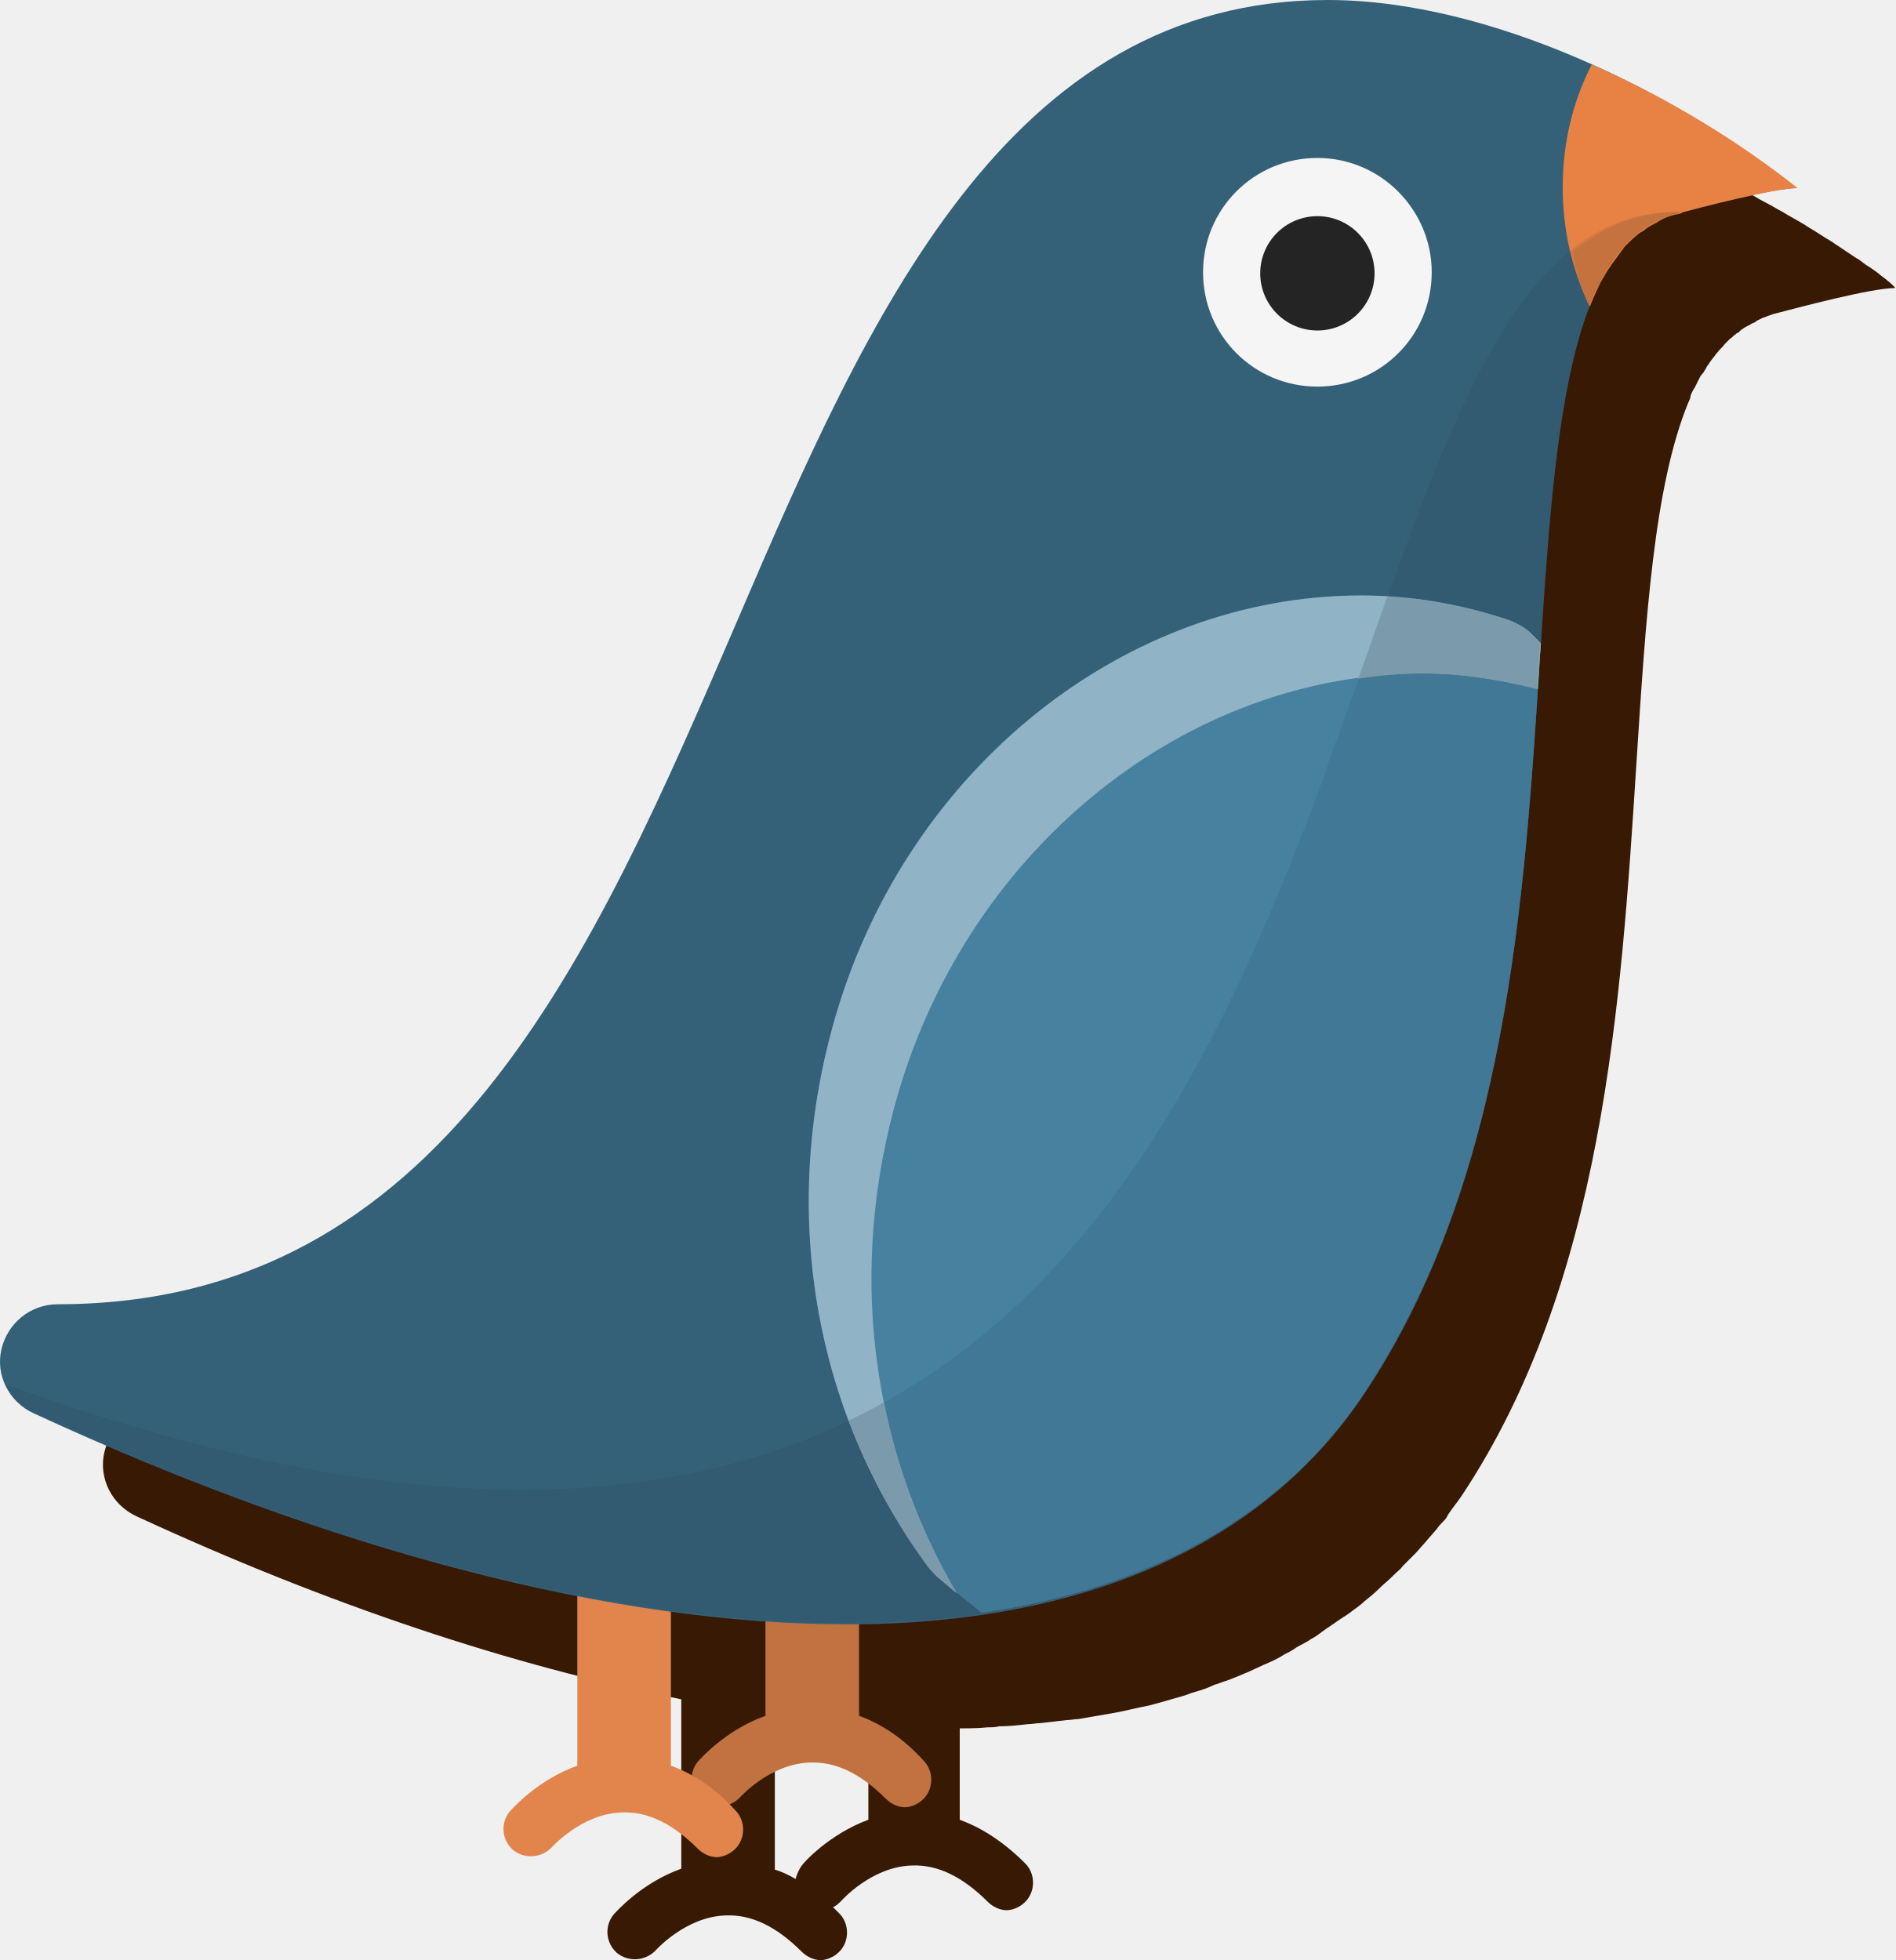
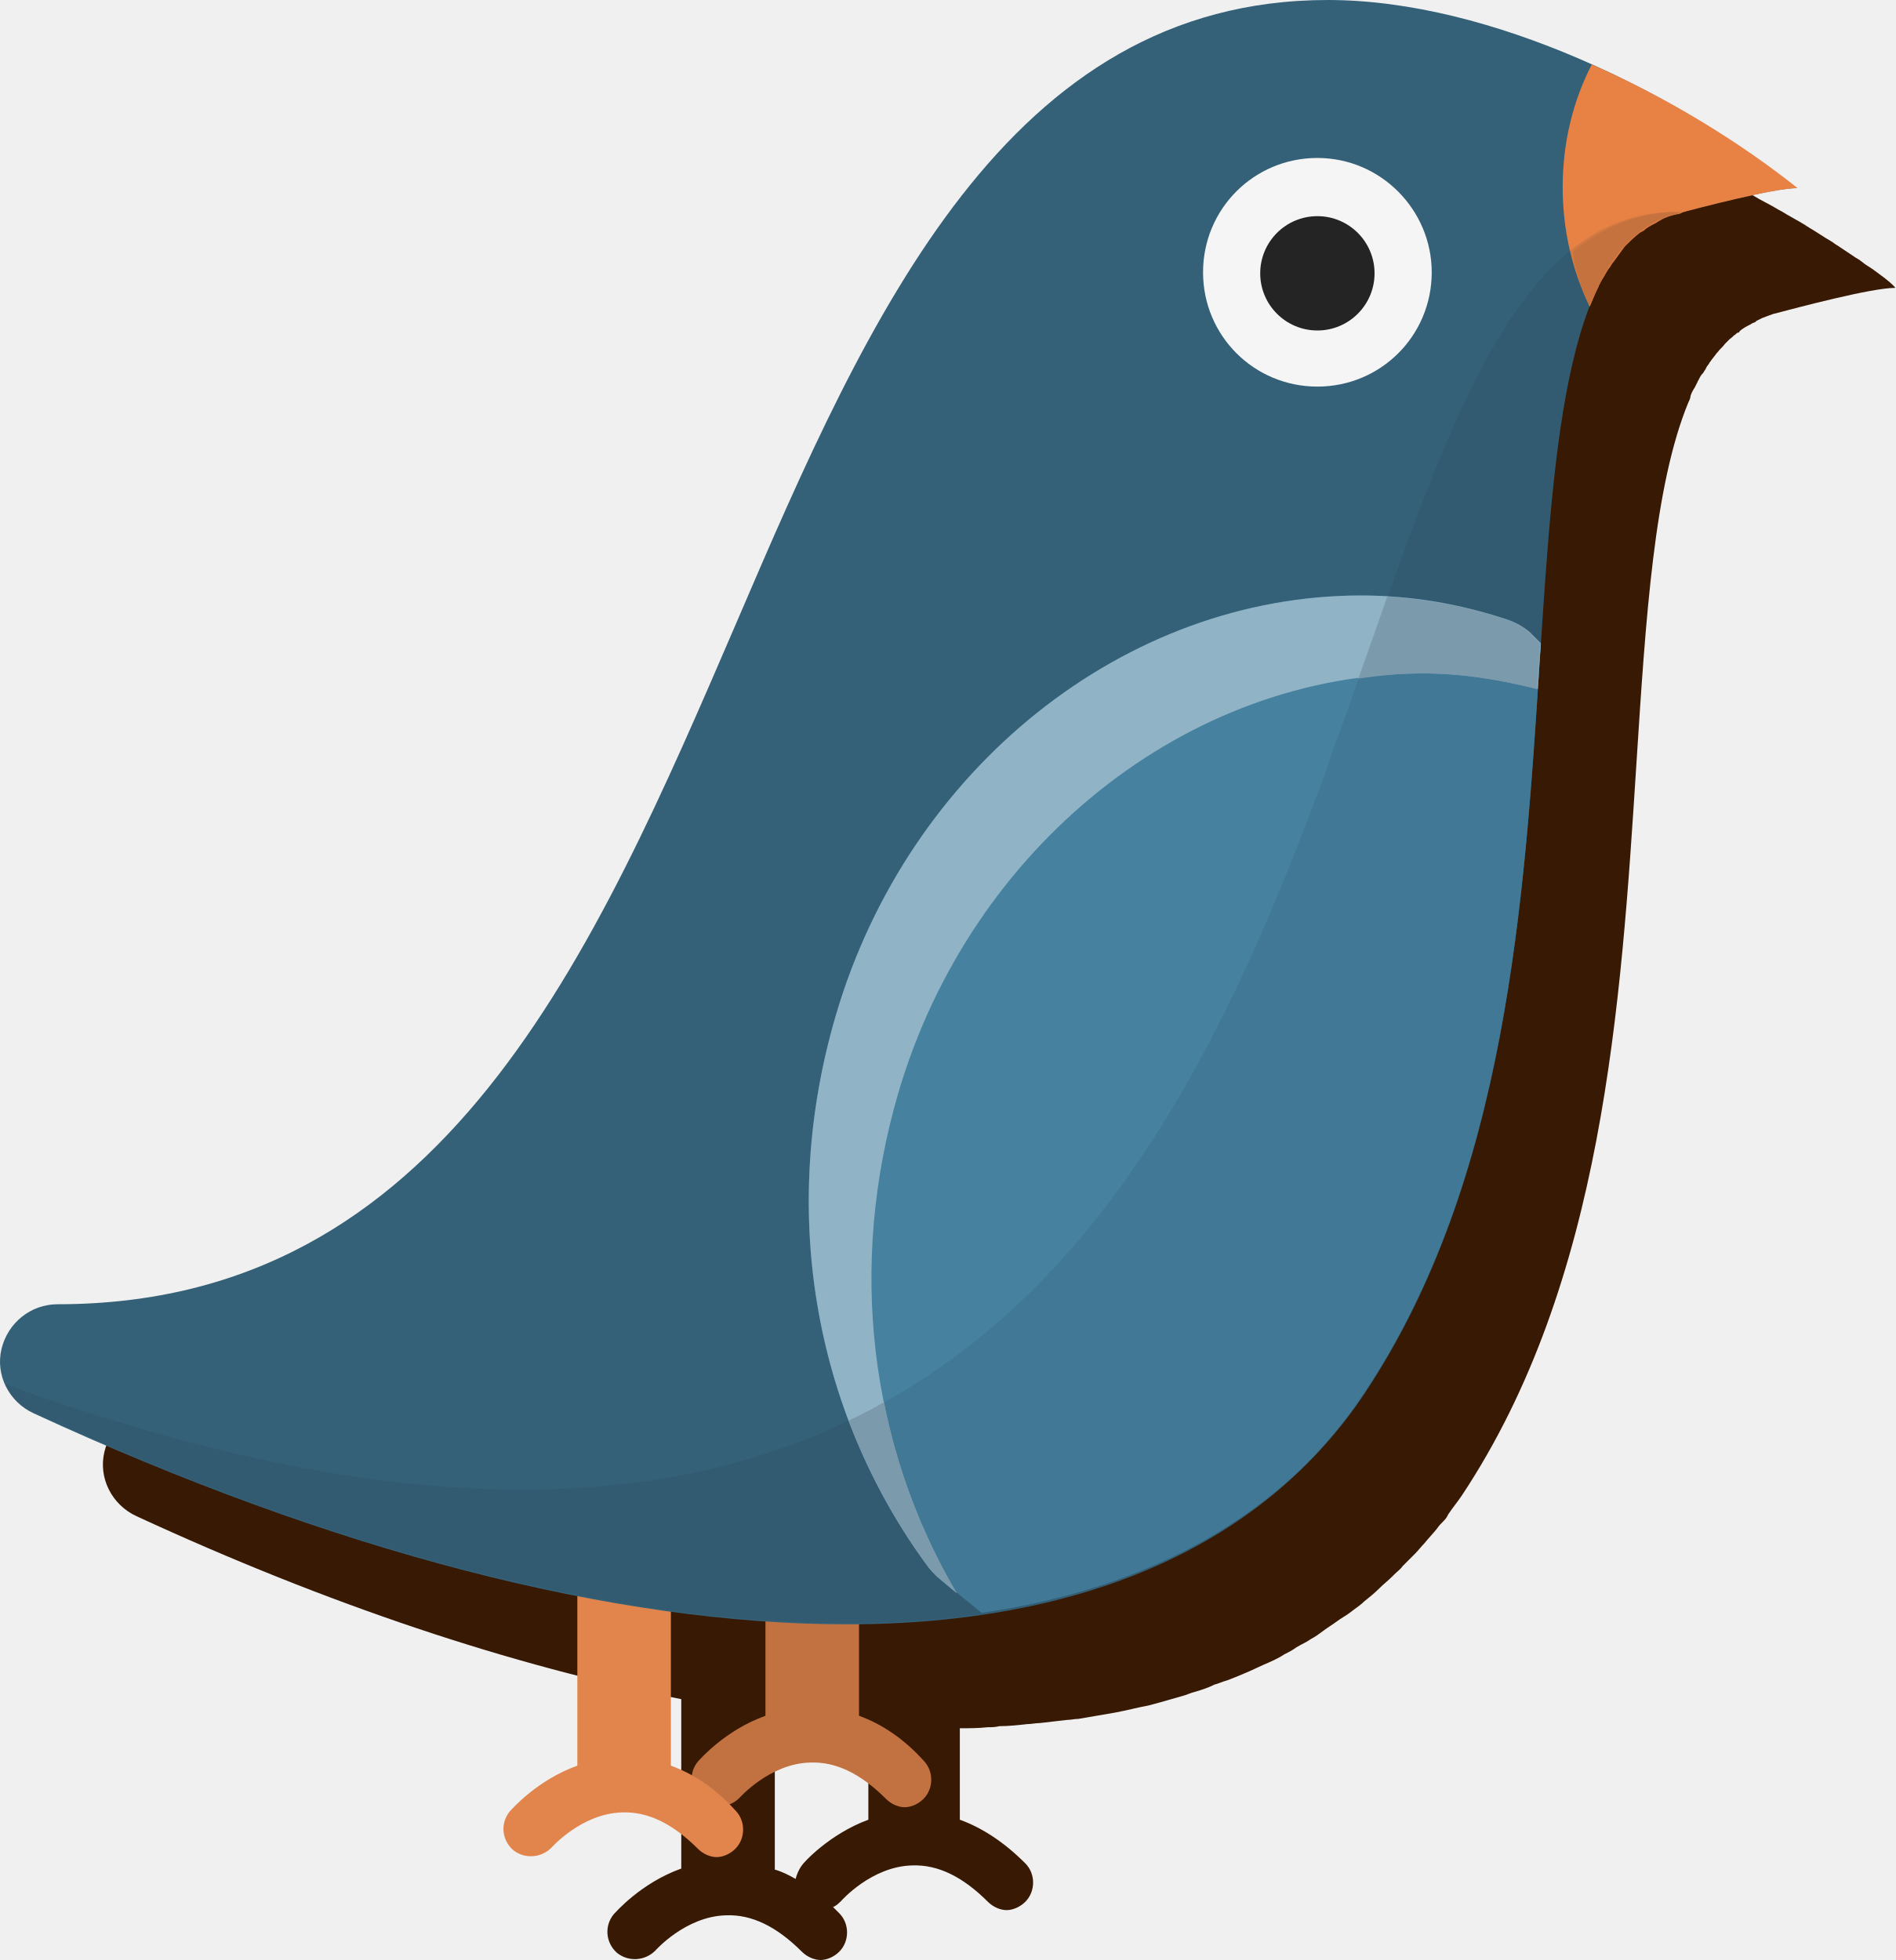
- <svg xmlns="http://www.w3.org/2000/svg" width="48.246mm" height="49.9mm" viewBox="0 0 48.246 49.9" version="1.1" id="svg543">
-   <defs id="defs537">
-     <clipPath clipPathUnits="userSpaceOnUse" id="clipPath488">
-       <g id="use490">
-         <g id="g687">
-           <path d="m 112.7,378 c 9.8,1.2 19.2,2 28.2,2.5 -8.2,5.1 -18.4,10.5 -24.6,13.5 -3.3,1.6 -21.5,9.9 1.2,14.5 20.2,4.1 52.9,-15.4 68.6,-25.9 2.4,1.2 5.2,2.3 8.2,3.4 0,0 22.5,7 49,4.1 0,0.1 0,0.2 -0.1,0.3 0,0.2 -0.1,0.4 -0.1,0.6 0,0.2 -0.1,0.4 -0.1,0.5 0,0.2 -0.1,0.4 -0.1,0.6 0,0.2 0,0.3 0,0.5 0,0.2 0,0.4 -0.1,0.6 0,0.2 0,0.3 0,0.5 0,0.2 0,0.4 0,0.6 0,0.1 0,0.3 0,0.4 0,0.2 0,0.4 0,0.6 0,0.1 0,0.2 0,0.4 0,0.2 0,0.4 0,0.7 0,0.1 0,0.2 0,0.3 0,0.2 0,0.5 0.1,0.7 v 0 0 c 0.4,4.6 2.1,8.4 3.8,10.9 l -6.1,2.4 c -1.5,0.6 -2.2,2.3 -1.6,3.7 0.4,1.1 1.5,1.8 2.7,1.8 0.4,0 0.7,-0.1 1.1,-0.2 l 10.9,-4.3 17.4,8.9 c 0.4,0.2 0.9,0.3 1.3,0.3 1,0 2.1,-0.6 2.6,-1.6 0.7,-1.4 0.2,-3.2 -1.2,-3.9 l -7.9,-4 10.9,-0.4 c 1.6,-0.1 2.8,-1.4 2.8,-3 -0.1,-1.6 -1.4,-2.8 -3,-2.8 l -19.9,0.7 c -0.2,-0.2 -0.5,-0.4 -0.8,-0.5 -0.2,-0.6 -0.5,-1.2 -1,-1.8 0,0 -2,-2.3 -2.7,-6.2 v 0 c -0.2,-1 -0.3,-2.1 -0.2,-3.3 0,-0.1 0,-0.1 0,-0.2 0,-0.2 0,-0.3 0,-0.5 0,-0.1 0,-0.2 0,-0.3 0,-0.2 0,-0.3 0.1,-0.5 0,-0.1 0,-0.2 0.1,-0.4 0,-0.2 0.1,-0.3 0.1,-0.5 0,-0.1 0.1,-0.3 0.1,-0.4 0,-0.2 0.1,-0.3 0.1,-0.5 0,-0.1 0.1,-0.3 0.1,-0.4 0,-0.1 0.1,-0.3 0.1,-0.4 0,-0.2 0.1,-0.3 0.1,-0.5 0,-0.1 0.1,-0.3 0.1,-0.4 0.1,-0.2 0.1,-0.3 0.2,-0.5 0,-0.1 0.1,-0.2 0.1,-0.3 3.1,-0.6 6.2,-1.4 9.3,-2.4 0,0 0,0 0,0.1 0,0.1 0,0.2 0,0.3 0,0.2 0,0.4 0,0.6 0,0.1 0,0.2 0,0.2 0.3,4.5 1.9,8.2 3.5,10.6 l -5.5,2.2 c -1.3,0.5 -2,2.1 -1.5,3.4 0.4,1 1.4,1.7 2.4,1.7 0.3,0 0.6,-0.1 1,-0.2 l 9.9,-3.9 15.9,8.1 c 0.4,0.2 0.8,0.3 1.2,0.3 1,0 1.9,-0.5 2.3,-1.4 0.7,-1.3 0.2,-2.9 -1.1,-3.5 l -7.2,-3.7 9.9,-0.4 c 1.4,-0.1 2.6,-1.3 2.5,-2.7 -0.1,-1.4 -1.2,-2.6 -2.7,-2.5 l -18.1,0.7 c -0.2,-0.2 -0.5,-0.4 -0.7,-0.5 -0.2,-0.6 -0.5,-1.1 -0.9,-1.6 0,0 -1.8,-2.1 -2.4,-5.6 v 0 c -0.2,-0.9 -0.2,-1.9 -0.2,-3 0,-0.1 0,-0.1 0,-0.2 0,-0.2 0,-0.3 0,-0.5 0,-0.1 0,-0.2 0,-0.3 0,-0.1 0,-0.3 0.1,-0.4 0,-0.1 0,-0.2 0,-0.3 0,-0.1 0,-0.3 0.1,-0.4 0,-0.1 0,-0.1 0,-0.2 22.2,-9.5 42.9,-29.5 51.9,-69.2 0.7,-2.9 1.2,-5.8 1.5,-8.9 v 0 c 0,0 0,0 0,0 0,-0.3 0.1,-0.6 0.1,-1 0,-0.1 0,-0.2 0,-0.2 0,-0.3 0.1,-0.6 0.1,-1 0,-0.1 0,-0.1 0,-0.2 0.1,-1 0.1,-2 0.1,-3.1 0,-0.1 0,-0.2 0,-0.4 0,-0.3 0,-0.6 0,-0.9 0,-0.2 0,-0.3 0,-0.5 0,-0.3 0,-0.6 0,-0.9 0,-0.2 0,-0.3 0,-0.5 0,-0.6 0,-1.2 -0.1,-1.8 0,-0.2 0,-0.3 0,-0.5 0,-0.3 0,-0.6 -0.1,-0.9 0,-0.2 0,-0.4 -0.1,-0.7 0,-0.3 -0.1,-0.6 -0.1,-0.9 0,-0.2 0,-0.5 -0.1,-0.7 0,-0.3 -0.1,-0.6 -0.1,-0.9 0,-0.3 -0.1,-0.6 -0.1,-0.9 -0.1,-0.4 -0.1,-0.9 -0.2,-1.3 0,-0.3 -0.1,-0.7 -0.1,-1 0,-0.3 -0.1,-0.5 -0.1,-0.8 -0.1,-0.3 -0.1,-0.6 -0.2,-0.9 0,-0.3 -0.1,-0.6 -0.2,-0.8 -0.1,-0.3 -0.1,-0.7 -0.2,-1 -0.1,-0.3 -0.1,-0.5 -0.2,-0.8 -0.1,-0.6 -0.2,-1.2 -0.4,-1.8 0,-0.2 -0.1,-0.4 -0.1,-0.6 -0.1,-0.4 -0.2,-0.9 -0.3,-1.3 -0.1,-0.3 -0.1,-0.6 -0.2,-0.8 -0.1,-0.4 -0.2,-0.8 -0.3,-1.2 -0.1,-0.3 -0.1,-0.6 -0.2,-0.8 -0.1,-0.5 -0.3,-1 -0.4,-1.5 -0.1,-0.2 -0.1,-0.4 -0.2,-0.7 -0.2,-0.7 -0.4,-1.4 -0.6,-2.2 -0.1,-0.2 -0.1,-0.4 -0.2,-0.7 -0.2,-0.5 -0.3,-1.1 -0.5,-1.7 -0.1,-0.3 -0.2,-0.6 -0.3,-0.9 -0.2,-0.5 -0.3,-1.1 -0.5,-1.6 -0.1,-0.3 -0.2,-0.6 -0.3,-0.8 -0.2,-0.7 -0.4,-1.4 -0.7,-2 -0.1,-0.2 -0.1,-0.3 -0.2,-0.5 -0.3,-0.8 -0.6,-1.7 -0.9,-2.6 -0.1,-0.3 -0.2,-0.5 -0.3,-0.8 -0.2,-0.6 -0.5,-1.3 -0.7,-2 -0.1,-0.3 -0.2,-0.6 -0.3,-0.9 -0.2,-0.6 -0.5,-1.3 -0.7,-2 -0.1,-0.3 -0.2,-0.6 -0.3,-0.9 -0.4,-1 -0.7,-1.9 -1.1,-2.9 -0.3,-0.7 -0.5,-1.5 -0.7,-2.5 -0.1,-0.3 -0.1,-0.6 -0.1,-0.9 0,-0.3 -0.1,-0.6 -0.1,-1 0,-0.1 0,-0.2 0,-0.3 0,-0.1 0,-0.3 0,-0.4 0,-0.1 0,-0.2 0,-0.3 0,-0.1 0,-0.3 0,-0.4 0,-0.1 0,-0.2 0,-0.4 0,-0.1 0,-0.3 0,-0.4 0,-0.1 0,-0.3 0,-0.4 0,-0.1 0,-0.2 0,-0.4 0,-0.2 0,-0.3 0.1,-0.5 0,-0.1 0,-0.3 0.1,-0.4 0,-0.2 0.1,-0.4 0.1,-0.5 0,-0.1 0,-0.2 0.1,-0.3 0,-0.1 0.1,-0.3 0.1,-0.4 0,-0.1 0.1,-0.2 0.1,-0.3 0,-0.1 0.1,-0.3 0.1,-0.4 0,-0.1 0.1,-0.2 0.1,-0.3 0.1,-0.1 0.1,-0.3 0.2,-0.4 0,-0.1 0.1,-0.2 0.1,-0.3 0.1,-0.2 0.2,-0.4 0.3,-0.5 0,0 0,-0.1 0.1,-0.1 0,0 0,0 0,0 0.1,-0.2 0.3,-0.4 0.4,-0.6 0,0 0.1,-0.1 0.1,-0.1 0.1,-0.2 0.3,-0.3 0.4,-0.5 0.1,-0.1 0.1,-0.1 0.2,-0.2 0.1,-0.1 0.3,-0.3 0.4,-0.4 0.1,-0.1 0.1,-0.1 0.2,-0.2 0.2,-0.1 0.3,-0.3 0.5,-0.4 0.1,0 0.1,-0.1 0.2,-0.1 0,0 0,0 0,0 0.2,-0.2 0.4,-0.3 0.7,-0.4 0,0 0,0 0,0 0,0 0.1,0 0.1,-0.1 0.2,-0.1 0.5,-0.2 0.7,-0.3 0.1,0 0.1,0 0.2,-0.1 0,0 0,0 0,0 0.2,-0.1 0.4,-0.2 0.7,-0.3 0.1,0 0.2,-0.1 0.3,-0.1 0,0 0.1,0 0.1,0 0.2,-0.1 0.4,-0.1 0.6,-0.2 0.1,0 0.2,-0.1 0.3,-0.1 0.1,0 0.1,0 0.2,0 0.2,0 0.4,-0.1 0.6,-0.1 0.1,0 0.2,0 0.4,-0.1 0.1,0 0.2,0 0.3,0 0.2,0 0.4,0 0.6,-0.1 0.1,0 0.2,0 0.3,0 0.2,0 0.3,0 0.5,0 0.3,0 0.5,0 0.8,0 0.1,0 0.1,0 0.2,0 0.2,0 0.3,0 0.5,0 0.2,0 0.4,0 0.7,0 0.2,0 0.3,0 0.5,0 0.1,0 0.3,0 0.4,0 0.2,0 0.4,0 0.6,0.1 0.2,0 0.4,0 0.6,0.1 0.2,0 0.4,0.1 0.6,0.1 0.1,0 0.3,0 0.4,0.1 0.2,0 0.4,0.1 0.6,0.1 0.3,0.1 0.6,0.1 0.9,0.2 0.1,0 0.2,0 0.3,0.1 0.2,0 0.4,0.1 0.6,0.1 0.6,0.1 1.2,0.3 1.8,0.5 0,0 0,-0.1 0,-0.4 0,-0.1 0,-0.1 0,-0.2 0,-0.1 0,-0.3 0,-0.4 0,-0.3 -0.1,-0.6 -0.2,-1 -0.1,-0.5 -0.3,-1.1 -0.6,-1.7 -0.1,-0.1 -0.1,-0.2 -0.2,-0.4 -0.4,-0.8 -1,-1.8 -1.8,-2.8 -0.5,-0.7 -1.1,-1.4 -1.8,-2.1 -0.3,-0.4 -0.7,-0.7 -1.1,-1.1 -1.3,-1.3 -2.9,-2.7 -5,-4.2 0,0 0,0 0,-0.1 0,0 0,0 0,0 0,-0.1 0,-0.1 -0.1,-0.2 0,0 0,0 0,0 v 0 c -0.1,-0.4 -0.4,-1.1 -0.8,-2.1 -0.1,-0.2 -0.2,-0.4 -0.2,-0.6 -0.2,-0.5 -0.5,-1 -0.7,-1.6 -0.1,-0.2 -0.2,-0.4 -0.3,-0.6 -0.2,-0.4 -0.4,-0.8 -0.6,-1.2 -0.2,-0.5 -0.5,-0.9 -0.8,-1.4 -0.1,-0.2 -0.3,-0.4 -0.4,-0.7 -0.3,-0.5 -0.6,-0.9 -0.9,-1.4 -0.2,-0.3 -0.3,-0.5 -0.5,-0.8 -0.3,-0.4 -0.5,-0.7 -0.8,-1.1 -0.2,-0.2 -0.4,-0.5 -0.5,-0.7 -0.4,-0.5 -0.8,-0.9 -1.2,-1.4 -1.2,-1.3 -2.6,-2.6 -4.1,-3.6 -0.3,-0.2 -0.7,-0.5 -1.1,-0.7 -0.3,-0.2 -0.7,-0.4 -1,-0.6 -0.2,-0.1 -0.4,-0.2 -0.6,-0.3 -1.3,-0.6 -2.7,-1.1 -4.3,-1.4 -0.6,-0.1 -1.3,-0.2 -2,-0.2 -0.3,0 -0.7,0 -1,0 -3.2,0 -6.7,0.9 -10.7,2.9 -0.4,0.2 -0.9,0.5 -1.3,0.7 -2.7,1.6 -5.6,3.7 -8.6,6.5 -2,1.9 -4.2,4 -6.4,6.5 -0.7,0.7 -1.2,1.5 -1.8,2.2 -0.3,0.5 -0.7,1 -0.9,1.5 -0.7,1.3 -1.2,2.6 -1.7,4 -0.2,0.6 -0.3,1.2 -0.4,1.8 -0.1,0.3 -0.1,0.6 -0.2,1 -0.1,0.7 -0.2,1.3 -0.3,2.1 -0.3,2.2 -0.4,4.6 -0.6,7.6 -0.2,5.4 -0.4,12.4 -1.1,21.9 0,0 0,0 0,0 0,0 0,0 0,0 0,0 0,0.1 0,0.1 0,0 0,0 0,0.1 0,0 0,0.1 0,0.1 0,0 0,0.1 0,0.1 0,0 0,0.1 0,0.1 -0.1,0.2 -0.1,0.5 -0.3,0.9 0,0 0,0 0,0 0,0.1 -0.1,0.2 -0.1,0.4 0,0 0,0 0,0.1 -0.1,0.1 -0.1,0.3 -0.2,0.4 0,0 0,0 0,0 0,0.1 -0.1,0.2 -0.1,0.2 -0.4,0.8 -0.9,1.6 -1.3,2.4 0,0.1 -0.1,0.2 -0.1,0.2 -0.4,0.7 -0.9,1.4 -1.3,2.1 -0.1,0.1 -0.1,0.2 -0.2,0.3 -0.4,0.7 -0.9,1.3 -1.4,1.9 -0.1,0.1 -0.1,0.2 -0.2,0.3 -0.5,0.6 -0.9,1.2 -1.4,1.7 -0.1,0.1 -0.1,0.1 -0.2,0.2 0,0 0,0 0,0 -2.2,2.4 -5.1,4.9 -8.8,7.5 0,0 -0.1,0.1 -0.1,0.1 -0.4,0.3 -0.9,0.6 -1.3,0.9 -0.1,0 -0.1,0.1 -0.2,0.1 -0.5,0.3 -0.9,0.6 -1.4,0.9 -0.8,0.5 -1.6,0.9 -2.4,1.4 -7.4,3 -14.1,6 -20.2,9.1 -3.7,1.8 -7.3,3.8 -10.8,5.9 -35.1,20.5 -42.1,39.6 -42.1,39.6 v 0 C 73.4,371.3 112.7,378 112.7,378 Z" id="path623" style="fill:#381a04" />
-           <g id="g685">
-             <g id="g629">
-               <g id="g627">
-                 <path d="m 284.3,388 -20,0.7 c -1.2,0 -2.2,0.9 -2.5,2.1 -0.3,1.2 0.3,2.4 1.4,2.9 l 16.1,8.3 c 0.4,0.2 0.8,0.3 1.2,0.3 1,0 1.9,-0.5 2.3,-1.4 0.7,-1.3 0.2,-2.9 -1.1,-3.5 l -7.2,-3.7 9.9,-0.4 c 1.4,-0.1 2.6,-1.3 2.5,-2.7 0.1,-1.5 -1.1,-2.6 -2.6,-2.6 z" id="path625" style="fill:#de8976" />
-               </g>
-             </g>
-             <g id="g635">
-               <g id="g633">
-                 <path d="m 263.5,388.2 -11.9,4.7 c -1.3,0.5 -2,2.1 -1.5,3.4 0.4,1 1.4,1.7 2.4,1.7 0.3,0 0.6,-0.1 1,-0.2 l 11.9,-4.7 c 1.3,-0.5 2,-2.1 1.5,-3.4 -0.5,-1.4 -2,-2 -3.4,-1.5 z" id="path631" style="fill:#de8976" />
-               </g>
-             </g>
-             <g id="g639">
-               <path d="m 263.7,363.1 c -2,-1.2 -4.6,-0.6 -5.8,1.3 -8,12.8 -3.2,23.8 0.4,27.8 0.8,0.9 2,1.4 3.1,1.4 1,0 2,-0.4 2.8,-1.1 1.7,-1.6 1.9,-4.2 0.3,-5.9 -0.1,-0.1 -6.2,-7.1 0.4,-17.8 1.3,-1.9 0.7,-4.5 -1.2,-5.7 z" id="path637" style="fill:#de8976" />
-             </g>
-             <path d="m 263.7,363.1 c -2,-1.2 -4.6,-0.6 -5.8,1.3 -3.7,6 -4.7,11.7 -4.2,16.4 2.3,0.8 5.2,1.2 8.5,0.2 -0.5,-3 -0.2,-7.2 2.9,-12.1 1.1,-2 0.5,-4.6 -1.4,-5.8 z" id="path641" style="fill:#429699" />
-             <g id="g647">
-               <g id="g645">
-                 <path d="m 267.7,398.1 -21.9,0.8 c -1.3,0 -2.4,1 -2.7,2.3 -0.3,1.3 0.3,2.6 1.5,3.2 l 17.7,9.1 c 0.4,0.2 0.9,0.3 1.3,0.3 1,0 2.1,-0.6 2.6,-1.6 0.7,-1.4 0.2,-3.2 -1.2,-3.9 l -7.9,-4 10.9,-0.4 c 1.6,-0.1 2.8,-1.4 2.8,-3 -0.2,-1.6 -1.5,-2.8 -3.1,-2.8 z" id="path643" style="fill:#ed917d" />
-               </g>
-             </g>
-             <g id="g653">
-               <g id="g651">
-                 <path d="m 244.8,398.3 -13,5.1 c -1.5,0.6 -2.2,2.3 -1.6,3.7 0.4,1.1 1.5,1.8 2.7,1.8 0.4,0 0.7,-0.1 1.1,-0.2 l 13,-5.1 c 1.5,-0.6 2.2,-2.3 1.6,-3.7 -0.7,-1.4 -2.3,-2.2 -3.8,-1.6 z" id="path649" style="fill:#ed917d" />
-               </g>
-             </g>
-             <path d="m 312.9,214.9 c 0,0 -13.6,-43.6 -48.9,-4.1 -7.1,7.9 -5,14.3 -6.9,42 0,0 -2.7,16.3 -32.4,27.8 -29.7,11.4 -58,37.6 -63,51.9 0,0 -19,31.5 23.6,46.2 0,0 105.2,32.6 128.8,-72.2 3.1,-13.8 3.8,-27.7 -9.5,-62.4 -2.1,-5.5 -2.8,-20.8 18.8,-14.9 0,0 1.2,-5.7 -10.5,-14.3 z" id="path655" style="fill:#5b4d55" />
-             <path d="m 140.3,367.3 c -7.7,6.2 -24.4,15.2 -33.1,19.3 -3.3,1.6 -21.5,9.9 1.2,14.5 27.4,5.7 77.6,-32.1 77.6,-32.1 -4.5,-5.5 -37.9,-7.9 -45.7,-1.7 z" id="path657" style="fill:#6e5f68" />
-             <path d="m 312.9,214.9 c 0,0 -13.6,-43.6 -48.9,-4.1 -7.1,7.9 -5,14.3 -6.9,42 0,0 -1.9,11 -18.9,21.3 0.5,18.6 7,37.4 27.6,47.7 32.8,16.4 45.2,-6.4 49.8,-24.2 1.3,-11.6 -0.5,-26.1 -11.1,-53.5 -2.1,-5.5 -2.8,-20.8 18.8,-14.9 0.1,0 1.3,-5.7 -10.4,-14.3 z" id="path659" style="fill:#429699" />
-             <path d="m 256.2,255.4 c -8,15.6 -20.4,20 -20.4,20 -63.2,27.7 -73.1,54.6 -73.1,54.6 -98.3,33.9 -59,40.6 -59,40.6 70.8,8.6 120.5,-1.9 146.9,-15 26.5,-13.1 26.5,-31 16.7,-53.4 -9.7,-22.4 -11.1,-46.8 -11.1,-46.8 z" id="path661" style="fill:#b8969c" />
-             <path d="m 312.9,214.9 c 0,0 -13.6,-43.6 -48.9,-4.1 -0.2,0.2 -0.4,0.4 -0.6,0.7 3.5,10.5 13.4,28.3 40.3,29.3 -0.9,-6.6 1.5,-16.6 19.6,-11.6 0.1,0 1.3,-5.7 -10.4,-14.3 z" id="path663" style="fill:#54bec2" />
-             <path d="m 312.9,214.9 c 0,0 0,-0.1 -0.1,-0.3 -3.6,2.5 -10.4,8.5 -7.7,17.7 2.3,-3.8 7.5,-6.1 18.3,-3.1 0,0 1.2,-5.7 -10.5,-14.3 z" id="path665" style="fill:#6a6d7d" />
-             <circle transform="matrix(0.9969,-0.07818318,0.07818318,0.9969,-15.934,23.4597)" cx="291.6" cy="215.2" id="circle667" r="4.5" style="fill:#ffffff" />
-             <circle transform="matrix(0.9969,-0.07819314,0.07819314,0.9969,-15.936,23.4628)" cx="291.6" cy="215.2" id="circle669" r="2.7" style="fill:#6a6d7d" />
-             <path d="m 256.2,255.4 c -8,15.6 -20.4,20 -20.4,20 -62.4,25 -73.1,54.6 -73.1,54.6 -1,0.3 19.1,33 80.9,28.8 2.5,-1 4.8,-2.1 7,-3.2 26.5,-13.1 26.5,-31 16.7,-53.4 -9.7,-22.4 -11.1,-46.8 -11.1,-46.8 z" id="path671" style="fill:#b6b2a2" />
-             <path d="m 256.2,255.4 c -3.7,7.2 -8.3,12 -12.2,15.1 1.6,8.6 4.1,19.3 8.8,29.6 24,52.7 -39.5,57.1 -46.3,56.5 10.2,2.2 22.5,3.3 37.1,2.3 2.5,-1 4.8,-2.1 7,-3.2 26.5,-13.1 26.5,-31 16.7,-53.4 -9.7,-22.5 -11.1,-46.9 -11.1,-46.9 z" id="path673" style="fill:#a6a394" />
-             <path d="m 234.3,319 c -4.3,-3.2 -6.6,-7.7 -5.9,-11.2 0,0 0,0 0,0 0,0 0,0 0,0 -3.1,1.6 -8.1,0.8 -12.4,-2.4 -4.3,-3.2 -6.6,-7.7 -5.9,-11.2 -0.7,0.4 -1.3,0.9 -1.8,1.5 -2.5,3.4 -0.3,9.4 5,13.3 4.3,3.2 9.3,4 12.4,2.4 -0.7,3.4 1.6,8 5.9,11.2 5.3,3.9 11.6,4.3 14.2,0.9 0.5,-0.6 0.8,-1.4 0.9,-2.1 -3.1,1.6 -8.1,0.7 -12.4,-2.4 z" id="path675" style="fill:#838075" />
-             <path d="m 227.8,342.4 c -4,-3.2 -6.1,-7.7 -5.4,-11 0,0 0,-0.1 0,-0.1 0,0 0,0 0,0 0,0 0,0 0,0 0,0 -0.1,0 -0.1,0 -3.1,1.4 -7.8,0.4 -11.9,-2.8 -4.1,-3.3 -6.1,-7.7 -5.4,-11.1 0,0 0,0 0,0 0,0 0,0 0,0 -3.1,1.5 -7.9,0.5 -12,-2.8 -4.1,-3.3 -6.1,-7.7 -5.4,-11.1 -0.7,0.3 -1.3,0.8 -1.8,1.4 -2.6,3.2 -0.6,9.1 4.4,13.1 4.1,3.3 8.9,4.3 12,2.7 -0.8,3.3 1.3,7.8 5.4,11.1 4.1,3.2 8.9,4.2 12,2.8 -0.8,3.3 1.3,7.8 5.4,11 5,4 11.2,4.6 13.8,1.3 0.5,-0.6 0.8,-1.3 1,-2 -3.1,1.8 -7.9,0.8 -12,-2.5 z" id="path677" style="fill:#838075" />
-             <g id="g681">
-               <path d="m 244.9,370.7 c -2.2,-1.3 -5,-0.7 -6.4,1.5 -8.7,14.1 -3.5,26.2 0.5,30.6 0.9,1 2.2,1.5 3.4,1.5 1.1,0 2.2,-0.4 3.1,-1.2 1.9,-1.7 2,-4.6 0.3,-6.5 -0.1,-0.1 -6.8,-7.8 0.5,-19.6 1.5,-2.1 0.8,-5 -1.4,-6.3 z" id="path679" style="fill:#ed917d" />
-             </g>
-             <path d="m 244.9,370.7 c -2.2,-1.3 -5,-0.7 -6.4,1.5 -4.1,6.6 -5.1,12.8 -4.6,18 2.5,0.9 5.8,1.3 9.3,0.2 -0.6,-3.4 -0.2,-7.9 3.2,-13.3 1.4,-2.2 0.7,-5.1 -1.5,-6.4 z" id="path683" style="fill:#429699" />
-           </g>
-         </g>
-       </g>
-     </clipPath>
-   </defs>
-   <g id="layer1" transform="translate(43.6485,-112.9618)">
-     <path style="fill:#381a04;stroke-width:0.265" id="path14" d="m 4.2,119.947 c -0.106,-0.079 -0.212,-0.159 -0.344,-0.238 -0.079,-0.053 -0.159,-0.132 -0.265,-0.185 -0.159,-0.106 -0.318,-0.212 -0.476,-0.318 -0.053,-0.026 -0.106,-0.079 -0.159,-0.106 -0.185,-0.106 -0.37,-0.238 -0.556,-0.344 -0.026,-0.026 -0.053,-0.026 -0.079,-0.053 -0.212,-0.132 -0.423,-0.238 -0.635,-0.37 -0.026,0 -0.026,-0.026 -0.053,-0.026 -0.212,-0.132 -0.45,-0.238 -0.661,-0.37 0,0 -0.026,0 -0.026,-0.026 -0.238,-0.106 -0.45,-0.238 -0.688,-0.344 0,0 -0.026,0 -0.026,-0.026 -0.238,-0.106 -0.45,-0.212 -0.688,-0.318 0,0 -0.026,0 -0.026,-0.026 0,0 0,0 0,0 -2.17,-0.979 -4.524,-1.614 -6.72,-1.614 -8.149,0 -11.695,8.043 -15.055,15.796 -3.678,8.546 -7.488,17.41 -17.304,17.41 -0.688,0 -1.27,0.476 -1.429,1.138 -0.159,0.661 0.185,1.349 0.82,1.64 4.868,2.249 9.551,3.81 13.864,4.657 v 4.313 c -1.032,0.37 -1.667,1.111 -1.72,1.164 -0.238,0.291 -0.212,0.714 0.079,0.979 0.291,0.238 0.714,0.212 0.979,-0.053 0,0 0.767,-0.873 1.799,-0.9 0.661,-0.026 1.296,0.291 1.931,0.926 0.132,0.132 0.318,0.212 0.476,0.212 0.159,0 0.344,-0.079 0.476,-0.212 0.265,-0.265 0.265,-0.714 0,-0.979 -0.053,-0.053 -0.106,-0.106 -0.159,-0.159 0.079,-0.026 0.159,-0.106 0.212,-0.159 0,0 0.767,-0.873 1.799,-0.9 0.661,-0.026 1.296,0.291 1.931,0.926 0.132,0.132 0.318,0.212 0.476,0.212 0.159,0 0.344,-0.079 0.476,-0.212 0.265,-0.265 0.265,-0.714 0,-0.979 -0.529,-0.529 -1.085,-0.9 -1.667,-1.111 v -2.328 c 0.238,0 0.476,0 0.714,-0.026 0.106,0 0.185,0 0.291,-0.026 0.238,0 0.476,-0.026 0.714,-0.053 0.106,0 0.212,-0.026 0.317,-0.026 0.238,-0.026 0.476,-0.053 0.688,-0.079 0.106,0 0.185,-0.026 0.291,-0.026 0.318,-0.053 0.609,-0.106 0.926,-0.159 0,0 0,0 0,0 0.291,-0.053 0.582,-0.132 0.873,-0.185 0.106,-0.026 0.185,-0.053 0.291,-0.079 0.185,-0.053 0.37,-0.106 0.556,-0.159 0.106,-0.026 0.212,-0.079 0.318,-0.106 0.185,-0.053 0.344,-0.106 0.503,-0.185 0.106,-0.026 0.212,-0.079 0.318,-0.106 0.212,-0.079 0.397,-0.159 0.582,-0.238 0.106,-0.053 0.238,-0.106 0.344,-0.159 0.185,-0.079 0.37,-0.159 0.529,-0.265 0.106,-0.053 0.212,-0.106 0.318,-0.185 0.132,-0.079 0.265,-0.132 0.37,-0.212 0.106,-0.053 0.212,-0.132 0.317,-0.212 0.106,-0.079 0.238,-0.159 0.344,-0.238 0.106,-0.079 0.212,-0.132 0.318,-0.212 0.132,-0.106 0.265,-0.185 0.37,-0.291 0.132,-0.106 0.265,-0.212 0.397,-0.344 0.106,-0.106 0.212,-0.185 0.318,-0.291 0,0 0,0 0,0 0,0 0,0 0,0 0.026,-0.026 0.026,-0.026 0.053,-0.053 0.079,-0.079 0.159,-0.132 0.212,-0.212 0.026,-0.026 0.079,-0.079 0.106,-0.106 0.026,-0.026 0.026,-0.026 0.053,-0.053 0.053,-0.053 0.106,-0.106 0.159,-0.159 0.079,-0.079 0.159,-0.185 0.238,-0.265 0.106,-0.132 0.212,-0.238 0.318,-0.37 0.053,-0.079 0.106,-0.132 0.185,-0.212 0.053,-0.053 0.079,-0.106 0.106,-0.159 0.106,-0.159 0.238,-0.318 0.344,-0.476 0,0 0,0 0,0 3.598,-5.424 4.048,-12.462 4.445,-18.653 0.238,-3.704 0.45,-7.064 1.323,-9.181 0.026,-0.053 0.053,-0.106 0.053,-0.159 0.026,-0.079 0.053,-0.132 0.106,-0.212 0.026,-0.053 0.053,-0.106 0.079,-0.159 0,-0.026 0.026,-0.026 0.026,-0.053 0.026,-0.053 0.053,-0.106 0.106,-0.159 0.026,-0.026 0.026,-0.053 0.053,-0.079 0.026,-0.053 0.053,-0.106 0.079,-0.132 0.026,-0.026 0.026,-0.053 0.053,-0.079 0.053,-0.079 0.106,-0.132 0.159,-0.212 0,0 0.026,-0.026 0.026,-0.026 0.053,-0.079 0.132,-0.132 0.185,-0.212 0.053,-0.053 0.079,-0.079 0.132,-0.132 0.053,-0.026 0.079,-0.079 0.132,-0.106 0.026,-0.026 0.053,-0.053 0.079,-0.053 0,0 0.026,0 0.026,-0.026 0.079,-0.079 0.185,-0.132 0.291,-0.185 0.026,-0.026 0.053,-0.026 0.106,-0.053 0,0 0.026,0 0.026,-0.026 0.053,-0.026 0.106,-0.053 0.159,-0.079 0.079,-0.026 0.132,-0.053 0.212,-0.079 0.026,0 0.053,-0.026 0.079,-0.026 0,0 0,0 0,0 0.609,-0.159 2.487,-0.661 3.096,-0.661 -0.026,-0.053 -0.212,-0.212 -0.397,-0.344 z m -27.437,40.508 c -0.079,0.106 -0.132,0.238 -0.159,0.344 -0.185,-0.106 -0.344,-0.185 -0.529,-0.238 v -3.916 c 0.82,0.106 1.614,0.185 2.381,0.238 v 2.408 c -1.005,0.37 -1.667,1.111 -1.693,1.164 z" />
-     <g transform="matrix(0.2645833,0,0,0.2645833,-254.6417,-55.10151)" id="g224">
-       <path style="fill:#c27241" id="path200" d="m 880.1,800.3 v -16.9 c 0,-3 -1.5,-5.5 -4.5,-5.5 -3,0 -4.5,2.5 -4.5,5.5 v 16.9 c -3.9,1.4 -6.3,4.2 -6.5,4.4 -0.9,1.1 -0.8,2.7 0.3,3.7 1.1,0.9 2.7,0.8 3.7,-0.2 0,0 2.9,-3.3 6.8,-3.4 2.5,-0.1 4.9,1.1 7.3,3.5 0.5,0.5 1.2,0.8 1.8,0.8 0.6,0 1.3,-0.3 1.8,-0.8 1,-1 1,-2.7 0,-3.7 -1.9,-2.1 -4,-3.5 -6.2,-4.3 z" />
-       <path style="fill:#e2854c" id="path202" d="m 862,805.1 v -16.9 c 0,-3 -1.5,-5.5 -4.5,-5.5 -3,0 -4.5,2.5 -4.5,5.5 v 16.9 c -3.9,1.4 -6.3,4.2 -6.5,4.4 -0.9,1.1 -0.8,2.7 0.3,3.7 1.1,0.9 2.7,0.8 3.7,-0.2 0,0 2.9,-3.3 6.8,-3.4 2.5,-0.1 4.9,1.1 7.3,3.5 0.5,0.5 1.2,0.8 1.8,0.8 0.6,0 1.3,-0.3 1.8,-0.8 1,-1 1,-2.7 0,-3.7 -1.9,-2.1 -4,-3.5 -6.2,-4.3 z" />
-       <path style="fill:#356178" id="path204" d="m 868.4,694.9 c -13.9,32.3 -28.3,65.8 -65.4,65.8 -2.6,0 -4.8,1.8 -5.4,4.3 -0.6,2.5 0.7,5.1 3.1,6.2 28.8,13.3 55.9,20.3 78.2,20.3 23,0 40.2,-7.7 49.9,-22.3 13.6,-20.5 15.3,-47.1 16.8,-70.5 1.4,-21.5 2.6,-40.1 13,-42.9 2.2,-0.6 9.5,-2.5 11.7,-2.5 -11.3,-9 -29.3,-18.1 -45.1,-18.1 -30.8,0 -44.2,30.3 -56.8,59.7 z" />
-       <path style="fill:#4681a0" id="path206" d="m 942.4,694.8 c -4.5,-1.5 -9.2,-2.3 -14,-2.3 -22.7,0 -43.5,16.6 -50.5,40.3 -5.5,18.6 -2.3,38 8.8,53.1 0.3,0.4 0.6,0.7 0.9,1 l 4.3,3.5 c 16.5,-2.4 29.2,-9.6 36.9,-21.3 13.6,-20.5 15.3,-47.1 16.8,-70.5 0,-0.5 0.1,-1 0.1,-1.5 l -1.1,-1.1 c -0.6,-0.5 -1.3,-0.9 -2.2,-1.2 z" />
-       <path style="fill:#90b3c6" id="path208" d="m 942.4,694.8 c -4.5,-1.5 -9.2,-2.3 -14,-2.3 -22.7,0 -43.5,16.6 -50.5,40.3 -5.5,18.6 -2.3,38 8.8,53.1 0.3,0.4 0.6,0.7 0.9,1 l 1.9,1.6 c -8.4,-14.3 -10.5,-31.5 -5.6,-48.2 7,-23.7 27.8,-40.3 50.5,-40.3 3.8,0 7.4,0.6 11,1.5 0.1,-0.9 0.1,-1.9 0.2,-2.9 0,-0.5 0.1,-1 0.1,-1.5 l -1.1,-1.1 c -0.6,-0.5 -1.3,-0.9 -2.2,-1.2 z" />
-       <path style="fill:#86a6b8" id="path210" d="m 879.1,771.9 c 1.9,4.9 4.4,9.7 7.6,14 0.3,0.4 0.6,0.7 0.9,1 l 1.9,1.6 c -3.4,-5.7 -5.7,-11.9 -7,-18.4 -1.1,0.7 -2.3,1.3 -3.4,1.8 z" />
-       <path style="fill:#86a6b8" id="path212" d="m 942.4,694.8 c -3.7,-1.2 -7.6,-1.9 -11.5,-2.2 -0.9,2.6 -1.8,5.2 -2.8,7.9 2.1,-0.3 4.1,-0.5 6.2,-0.5 3.8,0 7.4,0.6 11,1.5 0.1,-0.9 0.1,-1.9 0.2,-2.9 0,-0.5 0.1,-1 0.1,-1.5 l -1.1,-1.1 c -0.5,-0.5 -1.2,-0.9 -2.1,-1.2 z" />
-       <path style="fill:#f5f5f5" id="path214" d="m 924.2,650.4 c -6.1,0 -11,4.9 -11,11 0,6.1 4.9,11 11,11 6.1,0 11,-4.9 11,-11 0,-6 -4.9,-11 -11,-11 z" />
-       <circle style="fill:#242424" id="circle216" r="5.5" cy="661.5" cx="924.2" />
-       <path style="fill:#e78244" id="path218" d="m 947.8,653.2 c 0,4.1 0.9,8 2.6,11.5 1.8,-4.7 4.4,-7.9 8.3,-8.9 2.2,-0.6 9.5,-2.5 11.7,-2.5 -5.4,-4.3 -12.3,-8.6 -19.8,-11.9 -1.8,3.5 -2.8,7.5 -2.8,11.8 z" />
-       <path style="fill:#d97a40" id="path220" d="m 950.4,664.7 c 0,0 0,-0.1 0,0 0.3,-0.7 0.5,-1.2 0.8,-1.8 0.1,-0.3 0.3,-0.6 0.4,-0.8 0.2,-0.3 0.4,-0.7 0.6,-1 0.2,-0.2 0.3,-0.5 0.5,-0.7 0.3,-0.4 0.5,-0.7 0.8,-1.1 0.1,-0.1 0.2,-0.3 0.3,-0.4 0.4,-0.4 0.8,-0.8 1.3,-1.2 0.1,-0.1 0.3,-0.2 0.5,-0.3 0.3,-0.3 0.7,-0.5 1.1,-0.7 0.2,-0.1 0.3,-0.2 0.5,-0.3 0.5,-0.3 1.1,-0.5 1.7,-0.6 0.2,0 0.3,-0.1 0.5,-0.2 -4.1,-0.1 -7.5,1.3 -10.6,3.8 0.2,1.8 0.8,3.6 1.6,5.3 z" />
-       <path style="opacity:0.1;fill:#14252e" id="path222" d="m 926.9,704.1 c -0.3,0.7 -0.5,1.5 -0.8,2.2 0,0.1 -0.1,0.1 -0.1,0.2 -0.3,0.9 -0.6,1.7 -0.9,2.6 0,0 0,0.1 0,0.1 -9,24.5 -21,50.8 -46,62.7 0,0 0,0 0,0 -18.5,8.9 -44.2,9.9 -81.1,-3.5 0.5,1.2 1.4,2.2 2.7,2.7 28.8,13.3 55.9,20.3 78.2,20.3 18.4,0 33.1,-4.9 43.2,-14.4 0,0 0,0 0,0 0,0 0,0 0,0 0.5,-0.5 0.9,-0.9 1.4,-1.4 0.2,-0.2 0.3,-0.3 0.5,-0.5 1.2,-1.2 2.3,-2.5 3.3,-3.9 0.5,-0.7 1,-1.3 1.5,-2 0,0 0,0 0,0 13.6,-20.5 15.3,-47.1 16.8,-70.5 1.4,-21.5 2.6,-40.1 13,-42.9 0.2,0 0.3,-0.1 0.5,-0.2 -16.3,-0.4 -22.9,22.4 -32.2,48.5 z" />
-     </g>
+ <svg xmlns="http://www.w3.org/2000/svg" xml:space="preserve" enable-background="new 0 0 1400 980" viewBox="0 0 182.345 188.6" height="188.6" width="182.345" y="0px" x="0px" id="Layer_1" version="1.0">
+   <defs id="defs267">
+ 	
+ 	
+ 	
+ 	
+ 	
+ 	
+ 	
+ 	
+ 
+ 	
+ 	
+ 	
+ 	
+ 	
+ 	
+ 	
+ 	
+ </defs>
+   <path d="m 180.845,26.4 c -0.4,-0.3 -0.8,-0.6 -1.3,-0.9 -0.3,-0.2 -0.6,-0.5 -1,-0.7 -0.6,-0.4 -1.2,-0.8 -1.8,-1.2 -0.2,-0.1 -0.4,-0.3 -0.6,-0.4 -0.7,-0.4 -1.4,-0.9 -2.1,-1.3 -0.1,-0.1 -0.2,-0.1 -0.3,-0.2 -0.8,-0.5 -1.6,-0.9 -2.4,-1.4 -0.1,0 -0.1,-0.1 -0.2,-0.1 -0.8,-0.5 -1.7,-0.9 -2.5,-1.4 0,0 -0.1,0 -0.1,-0.1 -0.9,-0.4 -1.7,-0.9 -2.6,-1.3 0,0 -0.1,0 -0.1,-0.1 -0.9,-0.4 -1.7,-0.8 -2.6,-1.2 0,0 -0.1,0 -0.1,-0.1 0,0 0,0 0,0 -8.2,-3.7 -17.1,-6.1 -25.4,-6.1 -30.8,0 -44.2,30.4 -56.9,59.7 -13.9,32.3 -28.3,65.8 -65.4,65.8 -2.6,0 -4.8,1.8 -5.4,4.3 -0.6,2.5 0.7,5.1 3.1,6.2 18.4,8.5 36.1,14.4 52.4,17.6 v 16.3 c -3.9,1.4 -6.3,4.2 -6.5,4.4 -0.9,1.1 -0.8,2.7 0.3,3.7 1.1,0.9 2.7,0.8 3.7,-0.2 0,0 2.9,-3.3 6.8,-3.4 2.5,-0.1 4.9,1.1 7.3,3.5 0.5,0.5 1.2,0.8 1.8,0.8 0.6,0 1.3,-0.3 1.8,-0.8 1,-1 1,-2.7 0,-3.7 -0.2,-0.2 -0.4,-0.4 -0.6,-0.6 0.3,-0.1 0.6,-0.4 0.8,-0.6 0,0 2.9,-3.3 6.8,-3.4 2.5,-0.1 4.9,1.1 7.3,3.5 0.5,0.5 1.2,0.8 1.8,0.8 0.6,0 1.3,-0.3 1.8,-0.8 1,-1 1,-2.7 0,-3.7 -2,-2 -4.1,-3.4 -6.3,-4.2 v -8.8 c 0.9,0 1.8,0 2.7,-0.1 0.4,0 0.7,0 1.1,-0.1 0.9,0 1.8,-0.1 2.7,-0.2 0.4,0 0.8,-0.1 1.2,-0.1 0.9,-0.1 1.8,-0.2 2.6,-0.3 0.4,0 0.7,-0.1 1.1,-0.1 1.2,-0.2 2.3,-0.4 3.5,-0.6 0,0 0,0 0,0 1.1,-0.2 2.2,-0.5 3.3,-0.7 0.4,-0.1 0.7,-0.2 1.1,-0.3 0.7,-0.2 1.4,-0.4 2.1,-0.6 0.4,-0.1 0.8,-0.3 1.2,-0.4 0.7,-0.2 1.3,-0.4 1.9,-0.7 0.4,-0.1 0.8,-0.3 1.2,-0.4 0.8,-0.3 1.5,-0.6 2.2,-0.9 0.4,-0.2 0.9,-0.4 1.3,-0.6 0.7,-0.3 1.4,-0.6 2,-1 0.4,-0.2 0.8,-0.4 1.2,-0.7 0.5,-0.3 1,-0.5 1.4,-0.8 0.4,-0.2 0.8,-0.5 1.2,-0.8 0.4,-0.3 0.9,-0.6 1.3,-0.9 0.4,-0.3 0.8,-0.5 1.2,-0.8 0.5,-0.4 1,-0.7 1.4,-1.1 0.5,-0.4 1,-0.8 1.5,-1.3 0.4,-0.4 0.8,-0.7 1.2,-1.1 0,0 0,0 0,0 0,0 0,0 0,0 0.1,-0.1 0.1,-0.1 0.2,-0.2 0.3,-0.3 0.6,-0.5 0.8,-0.8 0.1,-0.1 0.3,-0.3 0.4,-0.4 0.1,-0.1 0.1,-0.1 0.2,-0.2 0.2,-0.2 0.4,-0.4 0.6,-0.6 0.3,-0.3 0.6,-0.7 0.9,-1 0.4,-0.5 0.8,-0.9 1.2,-1.4 0.2,-0.3 0.4,-0.5 0.7,-0.8 0.2,-0.2 0.3,-0.4 0.4,-0.6 0.4,-0.6 0.9,-1.2 1.3,-1.8 0,0 0,0 0,0 13.6,-20.5 15.3,-47.1 16.8,-70.5 0.9,-14 1.7,-26.7 5,-34.7 0.1,-0.2 0.2,-0.4 0.2,-0.6 0.1,-0.3 0.2,-0.5 0.4,-0.8 0.1,-0.2 0.2,-0.4 0.3,-0.6 0,-0.1 0.1,-0.1 0.1,-0.2 0.1,-0.2 0.2,-0.4 0.4,-0.6 0.1,-0.1 0.1,-0.2 0.2,-0.3 0.1,-0.2 0.2,-0.4 0.3,-0.5 0.1,-0.1 0.1,-0.2 0.2,-0.3 0.2,-0.3 0.4,-0.5 0.6,-0.8 0,0 0.1,-0.1 0.1,-0.1 0.2,-0.3 0.5,-0.5 0.7,-0.8 0.2,-0.2 0.3,-0.3 0.5,-0.5 0.2,-0.1 0.3,-0.3 0.5,-0.4 0.1,-0.1 0.2,-0.2 0.3,-0.2 0,0 0.1,0 0.1,-0.1 0.3,-0.3 0.7,-0.5 1.1,-0.7 0.1,-0.1 0.2,-0.1 0.4,-0.2 0,0 0.1,0 0.1,-0.1 0.2,-0.1 0.4,-0.2 0.6,-0.3 0.3,-0.1 0.5,-0.2 0.8,-0.3 0.1,0 0.2,-0.1 0.3,-0.1 0,0 0,0 0,0 2.3,-0.6 9.4,-2.5 11.7,-2.5 -0.1,-0.2 -0.8,-0.8 -1.5,-1.3 z M 77.145,179.5 c -0.3,0.4 -0.5,0.9 -0.6,1.3 -0.7,-0.4 -1.3,-0.7 -2,-0.9 v -14.8 c 3.1,0.4 6.1,0.7 9,0.9 v 9.1 c -3.8,1.4 -6.3,4.2 -6.4,4.4 z" id="path14" style="fill:#381a04" />
+   <g transform="translate(-797.4546,-635.2)" id="g224">
+     <path d="m 880.1,800.3 v -16.9 c 0,-3 -1.5,-5.5 -4.5,-5.5 -3,0 -4.5,2.5 -4.5,5.5 v 16.9 c -3.9,1.4 -6.3,4.2 -6.5,4.4 -0.9,1.1 -0.8,2.7 0.3,3.7 1.1,0.9 2.7,0.8 3.7,-0.2 0,0 2.9,-3.3 6.8,-3.4 2.5,-0.1 4.9,1.1 7.3,3.5 0.5,0.5 1.2,0.8 1.8,0.8 0.6,0 1.3,-0.3 1.8,-0.8 1,-1 1,-2.7 0,-3.7 -1.9,-2.1 -4,-3.5 -6.2,-4.3 z" id="path200" style="fill:#c27241" />
+     <path d="m 862,805.1 v -16.9 c 0,-3 -1.5,-5.5 -4.5,-5.5 -3,0 -4.5,2.5 -4.5,5.5 v 16.9 c -3.9,1.4 -6.3,4.2 -6.5,4.4 -0.9,1.1 -0.8,2.7 0.3,3.7 1.1,0.9 2.7,0.8 3.7,-0.2 0,0 2.9,-3.3 6.8,-3.4 2.5,-0.1 4.9,1.1 7.3,3.5 0.5,0.5 1.2,0.8 1.8,0.8 0.6,0 1.3,-0.3 1.8,-0.8 1,-1 1,-2.7 0,-3.7 -1.9,-2.1 -4,-3.5 -6.2,-4.3 z" id="path202" style="fill:#e2854c" />
+     <path d="m 868.4,694.9 c -13.9,32.3 -28.3,65.8 -65.4,65.8 -2.6,0 -4.8,1.8 -5.4,4.3 -0.6,2.5 0.7,5.1 3.1,6.2 28.8,13.3 55.9,20.3 78.2,20.3 23,0 40.2,-7.7 49.9,-22.3 13.6,-20.5 15.3,-47.1 16.8,-70.5 1.4,-21.5 2.6,-40.1 13,-42.9 2.2,-0.6 9.5,-2.5 11.7,-2.5 -11.3,-9 -29.3,-18.1 -45.1,-18.1 -30.8,0 -44.2,30.3 -56.8,59.7 z" id="path204" style="fill:#356178" />
+     <path d="m 942.4,694.8 c -4.5,-1.5 -9.2,-2.3 -14,-2.3 -22.7,0 -43.5,16.6 -50.5,40.3 -5.5,18.6 -2.3,38 8.8,53.1 0.3,0.4 0.6,0.7 0.9,1 l 4.3,3.5 c 16.5,-2.4 29.2,-9.6 36.9,-21.3 13.6,-20.5 15.3,-47.1 16.8,-70.5 0,-0.5 0.1,-1 0.1,-1.5 l -1.1,-1.1 c -0.6,-0.5 -1.3,-0.9 -2.2,-1.2 z" id="path206" style="fill:#4681a0" />
+     <path d="m 942.4,694.8 c -4.5,-1.5 -9.2,-2.3 -14,-2.3 -22.7,0 -43.5,16.6 -50.5,40.3 -5.5,18.6 -2.3,38 8.8,53.1 0.3,0.4 0.6,0.7 0.9,1 l 1.9,1.6 c -8.4,-14.3 -10.5,-31.5 -5.6,-48.2 7,-23.7 27.8,-40.3 50.5,-40.3 3.8,0 7.4,0.6 11,1.5 0.1,-0.9 0.1,-1.9 0.2,-2.9 0,-0.5 0.1,-1 0.1,-1.5 l -1.1,-1.1 c -0.6,-0.5 -1.3,-0.9 -2.2,-1.2 z" id="path208" style="fill:#90b3c6" />
+     <path d="m 879.1,771.9 c 1.9,4.9 4.4,9.7 7.6,14 0.3,0.4 0.6,0.7 0.9,1 l 1.9,1.6 c -3.4,-5.7 -5.7,-11.9 -7,-18.4 -1.1,0.7 -2.3,1.3 -3.4,1.8 z" id="path210" style="fill:#86a6b8" />
+     <path d="m 942.4,694.8 c -3.7,-1.2 -7.6,-1.9 -11.5,-2.2 -0.9,2.6 -1.8,5.2 -2.8,7.9 2.1,-0.3 4.1,-0.5 6.2,-0.5 3.8,0 7.4,0.6 11,1.5 0.1,-0.9 0.1,-1.9 0.2,-2.9 0,-0.5 0.1,-1 0.1,-1.5 l -1.1,-1.1 c -0.5,-0.5 -1.2,-0.9 -2.1,-1.2 z" id="path212" style="fill:#86a6b8" />
+     <path d="m 924.2,650.4 c -6.1,0 -11,4.9 -11,11 0,6.1 4.9,11 11,11 6.1,0 11,-4.9 11,-11 0,-6 -4.9,-11 -11,-11 z" id="path214" style="fill:#f5f5f5" />
+     <circle cx="924.2" cy="661.5" r="5.5" id="circle216" style="fill:#242424" />
+     <path d="m 947.8,653.2 c 0,4.1 0.9,8 2.6,11.5 1.8,-4.7 4.4,-7.9 8.3,-8.9 2.2,-0.6 9.5,-2.5 11.7,-2.5 -5.4,-4.3 -12.3,-8.6 -19.8,-11.9 -1.8,3.5 -2.8,7.5 -2.8,11.8 z" id="path218" style="fill:#e78244" />
+     <path d="m 950.4,664.7 c 0,0 0,-0.1 0,0 0.3,-0.7 0.5,-1.2 0.8,-1.8 0.1,-0.3 0.3,-0.6 0.4,-0.8 0.2,-0.3 0.4,-0.7 0.6,-1 0.2,-0.2 0.3,-0.5 0.5,-0.7 0.3,-0.4 0.5,-0.7 0.8,-1.1 0.1,-0.1 0.2,-0.3 0.3,-0.4 0.4,-0.4 0.8,-0.8 1.3,-1.2 0.1,-0.1 0.3,-0.2 0.5,-0.3 0.3,-0.3 0.7,-0.5 1.1,-0.7 0.2,-0.1 0.3,-0.2 0.5,-0.3 0.5,-0.3 1.1,-0.5 1.7,-0.6 0.2,0 0.3,-0.1 0.5,-0.2 -4.1,-0.1 -7.5,1.3 -10.6,3.8 0.2,1.8 0.8,3.6 1.6,5.3 z" id="path220" style="fill:#d97a40" />
+     <path d="m 926.9,704.1 c -0.3,0.7 -0.5,1.5 -0.8,2.2 0,0.1 -0.1,0.1 -0.1,0.2 -0.3,0.9 -0.6,1.7 -0.9,2.6 0,0 0,0.1 0,0.1 -9,24.5 -21,50.8 -46,62.7 0,0 0,0 0,0 -18.5,8.9 -44.2,9.9 -81.1,-3.5 0.5,1.2 1.4,2.2 2.7,2.7 28.8,13.3 55.9,20.3 78.2,20.3 18.4,0 33.1,-4.9 43.2,-14.4 0,0 0,0 0,0 0,0 0,0 0,0 0.5,-0.5 0.9,-0.9 1.4,-1.4 0.2,-0.2 0.3,-0.3 0.5,-0.5 1.2,-1.2 2.3,-2.5 3.3,-3.9 0.5,-0.7 1,-1.3 1.5,-2 0,0 0,0 0,0 13.6,-20.5 15.3,-47.1 16.8,-70.5 1.4,-21.5 2.6,-40.1 13,-42.9 0.2,0 0.3,-0.1 0.5,-0.2 -16.3,-0.4 -22.9,22.4 -32.2,48.5 z" id="path222" style="opacity:0.1;fill:#14252e" />
  </g>
</svg>
